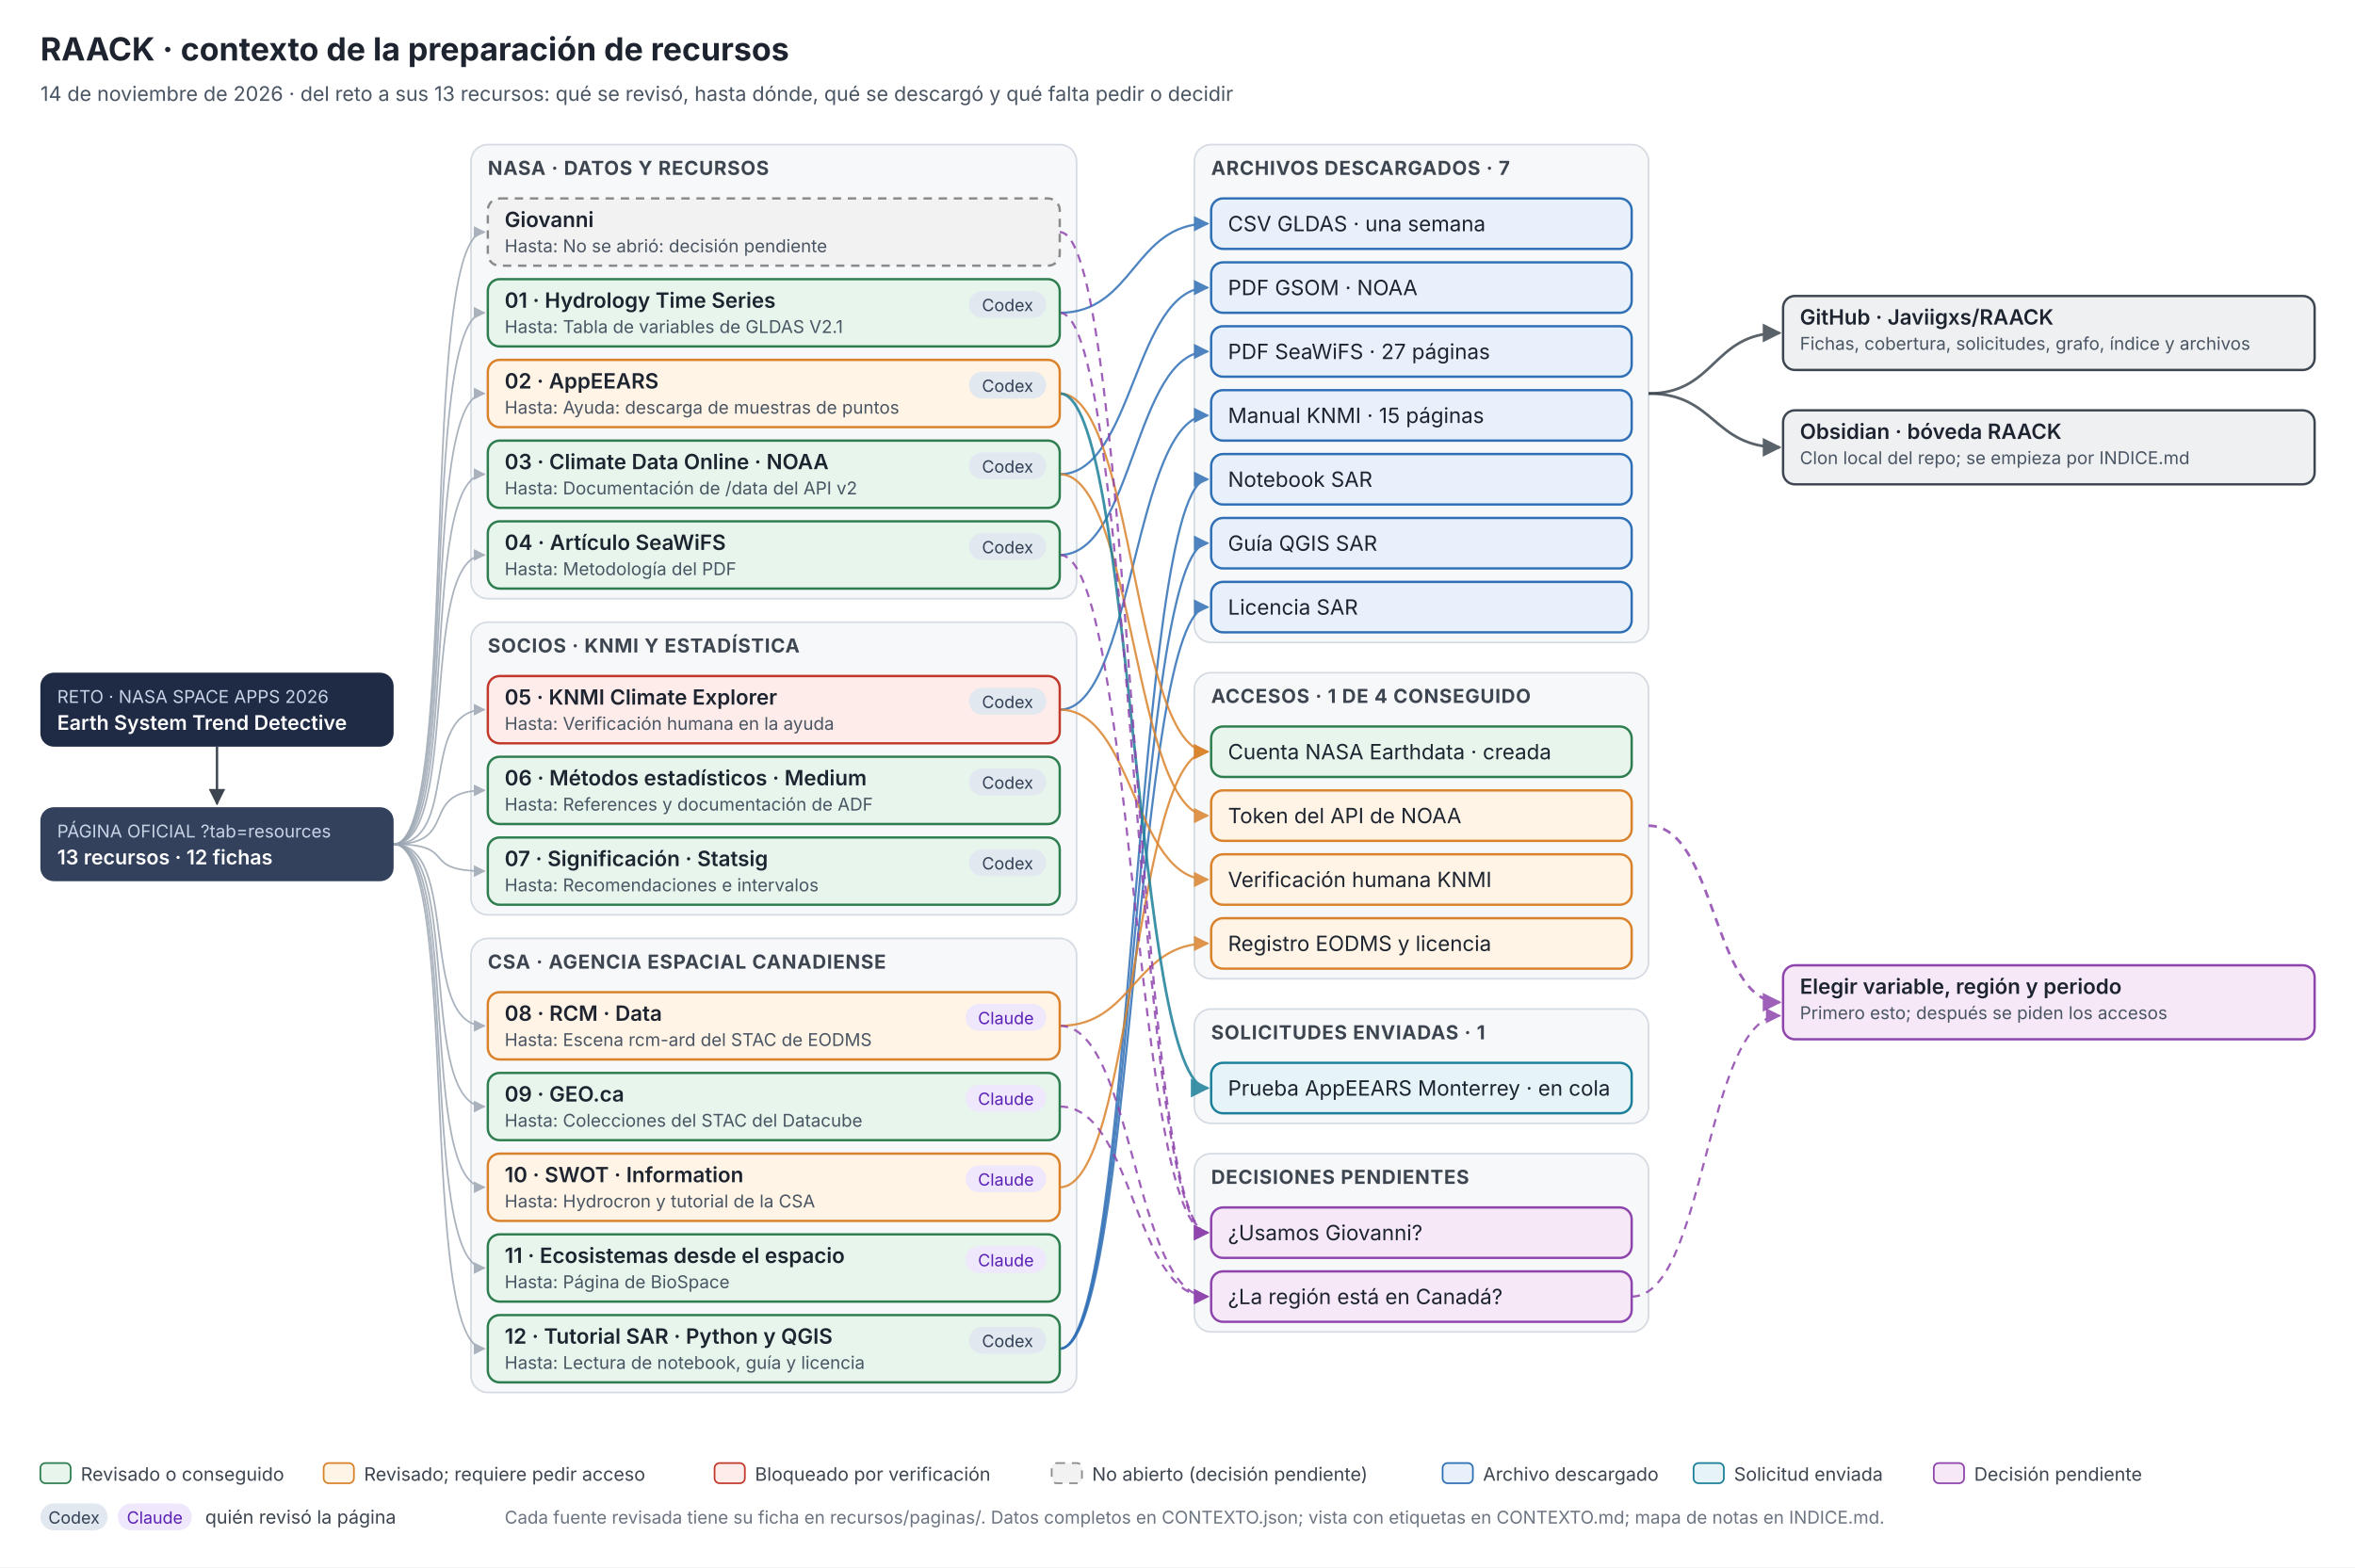
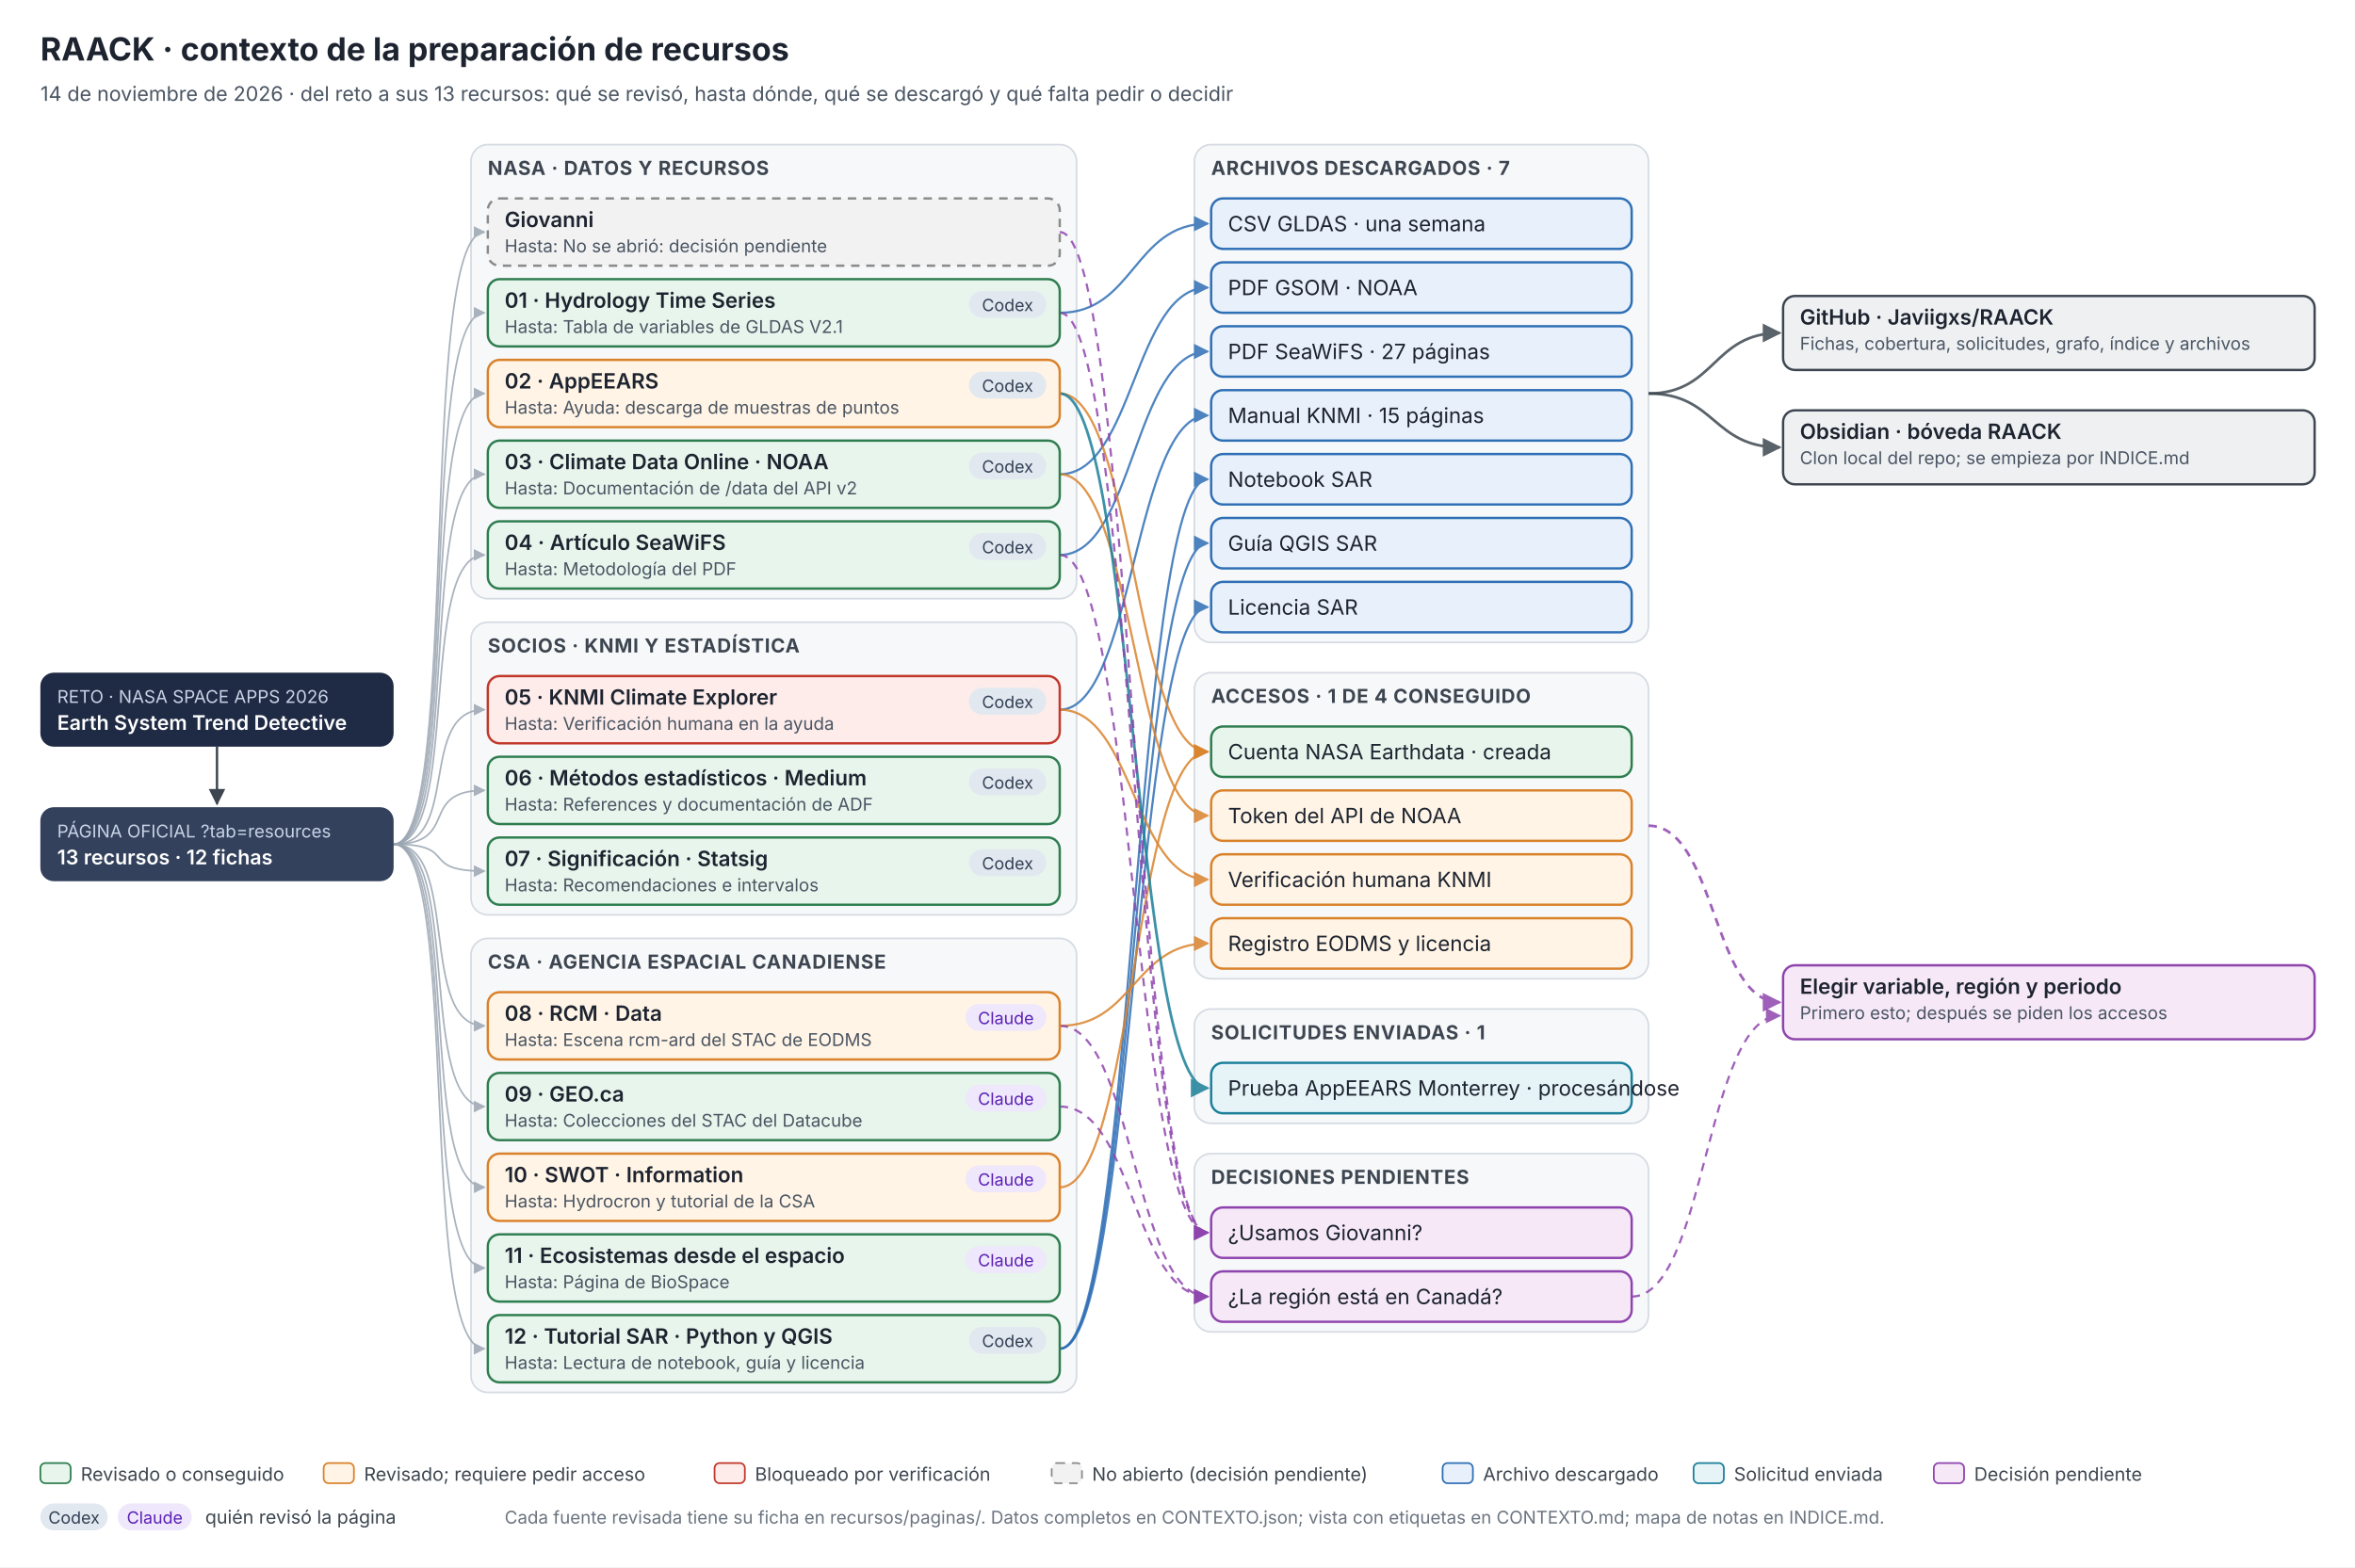
<svg xmlns="http://www.w3.org/2000/svg" width="1400" height="932" viewBox="0 0 1400 932" font-family="Inter, 'Segoe UI', Helvetica, Arial, sans-serif">
  <defs>
    <marker id="f-1b7f99" viewBox="0 0 10 10" refX="9" refY="5" markerWidth="7" markerHeight="7" orient="auto-start-reverse">
      <path d="M0,0 L10,5 L0,10 z" fill="#1b7f99" />
    </marker>
    <marker id="f-2f6fb5" viewBox="0 0 10 10" refX="9" refY="5" markerWidth="7" markerHeight="7" orient="auto-start-reverse">
      <path d="M0,0 L10,5 L0,10 z" fill="#2f6fb5" />
    </marker>
    <marker id="f-3d4650" viewBox="0 0 10 10" refX="9" refY="5" markerWidth="7" markerHeight="7" orient="auto-start-reverse">
      <path d="M0,0 L10,5 L0,10 z" fill="#3d4650" />
    </marker>
    <marker id="f-8e44ad" viewBox="0 0 10 10" refX="9" refY="5" markerWidth="7" markerHeight="7" orient="auto-start-reverse">
      <path d="M0,0 L10,5 L0,10 z" fill="#8e44ad" />
    </marker>
    <marker id="f-9aa5b1" viewBox="0 0 10 10" refX="9" refY="5" markerWidth="7" markerHeight="7" orient="auto-start-reverse">
      <path d="M0,0 L10,5 L0,10 z" fill="#9aa5b1" />
    </marker>
    <marker id="f-d9822b" viewBox="0 0 10 10" refX="9" refY="5" markerWidth="7" markerHeight="7" orient="auto-start-reverse">
      <path d="M0,0 L10,5 L0,10 z" fill="#d9822b" />
    </marker>
  </defs>
  <rect width="1400" height="932" fill="#ffffff" />
  <text x="24" y="36" font-size="19" font-weight="700" fill="#1d2430">RAACK · contexto de la preparación de recursos</text>
  <text x="24" y="60" font-size="12" fill="#4a5563">14 de noviembre de 2026 · del reto a sus 13 recursos: qué se revisó, hasta dónde, qué se descargó y qué falta pedir o decidir</text>
  <rect x="280" y="86" width="360" height="270" rx="10" fill="#f7f8fa" stroke="#d5dbe2" />
  <text x="290" y="104" font-size="11.5" font-weight="700" fill="#3d4650" letter-spacing="0.4">NASA · DATOS Y RECURSOS</text>
  <rect x="280" y="370" width="360" height="174" rx="10" fill="#f7f8fa" stroke="#d5dbe2" />
  <text x="290" y="388" font-size="11.5" font-weight="700" fill="#3d4650" letter-spacing="0.4">SOCIOS · KNMI Y ESTADÍSTICA</text>
  <rect x="280" y="558" width="360" height="270" rx="10" fill="#f7f8fa" stroke="#d5dbe2" />
  <text x="290" y="576" font-size="11.5" font-weight="700" fill="#3d4650" letter-spacing="0.4">CSA · AGENCIA ESPACIAL CANADIENSE</text>
  <rect x="710" y="86" width="270" height="296" rx="10" fill="#f7f8fa" stroke="#d5dbe2" />
  <text x="720" y="104" font-size="11.5" font-weight="700" fill="#3d4650" letter-spacing="0.4">ARCHIVOS DESCARGADOS · 7</text>
  <rect x="710" y="400" width="270" height="182" rx="10" fill="#f7f8fa" stroke="#d5dbe2" />
  <text x="720" y="418" font-size="11.5" font-weight="700" fill="#3d4650" letter-spacing="0.4">ACCESOS · 1 DE 4 CONSEGUIDO</text>
  <rect x="710" y="600" width="270" height="68" rx="10" fill="#f7f8fa" stroke="#d5dbe2" />
  <text x="720" y="618" font-size="11.5" font-weight="700" fill="#3d4650" letter-spacing="0.4">SOLICITUDES ENVIADAS · 1</text>
  <rect x="710" y="686" width="270" height="106" rx="10" fill="#f7f8fa" stroke="#d5dbe2" />
  <text x="720" y="704" font-size="11.5" font-weight="700" fill="#3d4650" letter-spacing="0.4">DECISIONES PENDIENTES</text>
  <path d="M129.0,444.0 L129.0,478.0" stroke="#3d4650" stroke-width="1.4" marker-end="url(#f-3d4650)" />
  <path d="M234.0,502.0 C274.0,502.0 248.0,138.0 288.0,138.0" fill="none" stroke="#9aa5b1" stroke-width="1.0" opacity="0.85" marker-end="url(#f-9aa5b1)" />
  <path d="M234.0,502.0 C274.0,502.0 248.0,186.0 288.0,186.0" fill="none" stroke="#9aa5b1" stroke-width="1.0" opacity="0.85" marker-end="url(#f-9aa5b1)" />
  <path d="M234.0,502.0 C274.0,502.0 248.0,234.0 288.0,234.0" fill="none" stroke="#9aa5b1" stroke-width="1.0" opacity="0.85" marker-end="url(#f-9aa5b1)" />
  <path d="M234.0,502.0 C274.0,502.0 248.0,282.0 288.0,282.0" fill="none" stroke="#9aa5b1" stroke-width="1.0" opacity="0.85" marker-end="url(#f-9aa5b1)" />
  <path d="M234.0,502.0 C274.0,502.0 248.0,330.0 288.0,330.0" fill="none" stroke="#9aa5b1" stroke-width="1.0" opacity="0.85" marker-end="url(#f-9aa5b1)" />
  <path d="M234.0,502.0 C274.0,502.0 248.0,422.0 288.0,422.0" fill="none" stroke="#9aa5b1" stroke-width="1.0" opacity="0.85" marker-end="url(#f-9aa5b1)" />
  <path d="M234.0,502.0 C274.0,502.0 248.0,470.0 288.0,470.0" fill="none" stroke="#9aa5b1" stroke-width="1.0" opacity="0.85" marker-end="url(#f-9aa5b1)" />
  <path d="M234.0,502.0 C274.0,502.0 248.0,518.0 288.0,518.0" fill="none" stroke="#9aa5b1" stroke-width="1.0" opacity="0.85" marker-end="url(#f-9aa5b1)" />
  <path d="M234.0,502.0 C274.0,502.0 248.0,610.0 288.0,610.0" fill="none" stroke="#9aa5b1" stroke-width="1.0" opacity="0.85" marker-end="url(#f-9aa5b1)" />
  <path d="M234.0,502.0 C274.0,502.0 248.0,658.0 288.0,658.0" fill="none" stroke="#9aa5b1" stroke-width="1.0" opacity="0.85" marker-end="url(#f-9aa5b1)" />
  <path d="M234.0,502.0 C274.0,502.0 248.0,706.0 288.0,706.0" fill="none" stroke="#9aa5b1" stroke-width="1.0" opacity="0.85" marker-end="url(#f-9aa5b1)" />
  <path d="M234.0,502.0 C274.0,502.0 248.0,754.0 288.0,754.0" fill="none" stroke="#9aa5b1" stroke-width="1.0" opacity="0.85" marker-end="url(#f-9aa5b1)" />
  <path d="M234.0,502.0 C274.0,502.0 248.0,802.0 288.0,802.0" fill="none" stroke="#9aa5b1" stroke-width="1.0" opacity="0.85" marker-end="url(#f-9aa5b1)" />
  <path d="M630.0,186.0 C674.0,186.0 674.0,133.0 718.0,133.0" fill="none" stroke="#2f6fb5" stroke-width="1.3" opacity="0.85" marker-end="url(#f-2f6fb5)" />
  <path d="M630.0,282.0 C674.0,282.0 674.0,171.0 718.0,171.0" fill="none" stroke="#2f6fb5" stroke-width="1.3" opacity="0.85" marker-end="url(#f-2f6fb5)" />
  <path d="M630.0,330.0 C674.0,330.0 674.0,209.0 718.0,209.0" fill="none" stroke="#2f6fb5" stroke-width="1.3" opacity="0.85" marker-end="url(#f-2f6fb5)" />
  <path d="M630.0,422.0 C674.0,422.0 674.0,247.0 718.0,247.0" fill="none" stroke="#2f6fb5" stroke-width="1.3" opacity="0.85" marker-end="url(#f-2f6fb5)" />
  <path d="M630.0,802.0 C674.0,802.0 674.0,285.0 718.0,285.0" fill="none" stroke="#2f6fb5" stroke-width="1.3" opacity="0.85" marker-end="url(#f-2f6fb5)" />
  <path d="M630.0,802.0 C674.0,802.0 674.0,323.0 718.0,323.0" fill="none" stroke="#2f6fb5" stroke-width="1.3" opacity="0.85" marker-end="url(#f-2f6fb5)" />
  <path d="M630.0,802.0 C674.0,802.0 674.0,361.0 718.0,361.0" fill="none" stroke="#2f6fb5" stroke-width="1.3" opacity="0.85" marker-end="url(#f-2f6fb5)" />
  <path d="M630.0,234.0 C674.0,234.0 674.0,447.0 718.0,447.0" fill="none" stroke="#d9822b" stroke-width="1.3" opacity="0.85" marker-end="url(#f-d9822b)" />
  <path d="M630.0,706.0 C674.0,706.0 674.0,447.0 718.0,447.0" fill="none" stroke="#d9822b" stroke-width="1.3" opacity="0.85" marker-end="url(#f-d9822b)" />
  <path d="M630.0,282.0 C674.0,282.0 674.0,485.0 718.0,485.0" fill="none" stroke="#d9822b" stroke-width="1.3" opacity="0.85" marker-end="url(#f-d9822b)" />
  <path d="M630.0,422.0 C674.0,422.0 674.0,523.0 718.0,523.0" fill="none" stroke="#d9822b" stroke-width="1.3" opacity="0.85" marker-end="url(#f-d9822b)" />
  <path d="M630.0,610.0 C674.0,610.0 674.0,561.0 718.0,561.0" fill="none" stroke="#d9822b" stroke-width="1.3" opacity="0.85" marker-end="url(#f-d9822b)" />
  <path d="M630.0,234.0 C674.0,234.0 674.0,647.0 718.0,647.0" fill="none" stroke="#1b7f99" stroke-width="1.6" opacity="0.85" marker-end="url(#f-1b7f99)" />
  <path d="M630.0,138.0 C674.0,138.0 674.0,733.0 718.0,733.0" fill="none" stroke="#8e44ad" stroke-width="1.3" opacity="0.85" stroke-dasharray="5 4" marker-end="url(#f-8e44ad)" />
  <path d="M630.0,186.0 C674.0,186.0 674.0,733.0 718.0,733.0" fill="none" stroke="#8e44ad" stroke-width="1.3" opacity="0.85" stroke-dasharray="5 4" marker-end="url(#f-8e44ad)" />
  <path d="M630.0,330.0 C674.0,330.0 674.0,733.0 718.0,733.0" fill="none" stroke="#8e44ad" stroke-width="1.3" opacity="0.85" stroke-dasharray="5 4" marker-end="url(#f-8e44ad)" />
  <path d="M630.0,610.0 C674.0,610.0 674.0,771.0 718.0,771.0" fill="none" stroke="#8e44ad" stroke-width="1.3" opacity="0.85" stroke-dasharray="5 4" marker-end="url(#f-8e44ad)" />
  <path d="M630.0,658.0 C674.0,658.0 674.0,771.0 718.0,771.0" fill="none" stroke="#8e44ad" stroke-width="1.3" opacity="0.85" stroke-dasharray="5 4" marker-end="url(#f-8e44ad)" />
  <path d="M980.0,234.0 C1020.0,234.0 1018.0,198.0 1058.0,198.0" fill="none" stroke="#3d4650" stroke-width="1.6" opacity="0.85" marker-end="url(#f-3d4650)" />
  <path d="M980.0,234.0 C1020.0,234.0 1018.0,266.0 1058.0,266.0" fill="none" stroke="#3d4650" stroke-width="1.6" opacity="0.85" marker-end="url(#f-3d4650)" />
  <path d="M980.0,491.0 C1020.0,491.0 1018.0,596.0 1058.0,596.0" fill="none" stroke="#8e44ad" stroke-width="1.6" opacity="0.85" stroke-dasharray="5 4" marker-end="url(#f-8e44ad)" />
  <path d="M970.0,771.0 C1014.0,771.0 1014.0,604.0 1058.0,604.0" fill="none" stroke="#8e44ad" stroke-width="1.3" opacity="0.85" stroke-dasharray="5 4" marker-end="url(#f-8e44ad)" />
  <rect x="290" y="118" width="340" height="40" rx="7" fill="#f2f2f2" stroke="#8a8a8a" stroke-width="1.4" stroke-dasharray="5 4" />
  <text x="300" y="135" font-size="12.5" font-weight="600" fill="#1d2430">Giovanni</text>
  <text x="300" y="150" font-size="10.5" fill="#4a5563">Hasta: No se abrió: decisión pendiente</text>
  <rect x="290" y="166" width="340" height="40" rx="7" fill="#e7f5ec" stroke="#2e7d4f" stroke-width="1.4" />
  <text x="300" y="183" font-size="12.5" font-weight="600" fill="#1d2430">01 · Hydrology Time Series</text>
  <text x="300" y="198" font-size="10.5" fill="#4a5563">Hasta: Tabla de variables de GLDAS V2.1</text>
  <rect x="576" y="173" width="46" height="16" rx="8" fill="#e2e8f0" />
  <text x="599.0" y="185" font-size="10" text-anchor="middle" fill="#334155">Codex</text>
  <rect x="290" y="214" width="340" height="40" rx="7" fill="#fff4e5" stroke="#d9822b" stroke-width="1.4" />
  <text x="300" y="231" font-size="12.5" font-weight="600" fill="#1d2430">02 · AppEEARS</text>
  <text x="300" y="246" font-size="10.5" fill="#4a5563">Hasta: Ayuda: descarga de muestras de puntos</text>
  <rect x="576" y="221" width="46" height="16" rx="8" fill="#e2e8f0" />
  <text x="599.0" y="233" font-size="10" text-anchor="middle" fill="#334155">Codex</text>
  <rect x="290" y="262" width="340" height="40" rx="7" fill="#e7f5ec" stroke="#2e7d4f" stroke-width="1.4" />
  <text x="300" y="279" font-size="12.5" font-weight="600" fill="#1d2430">03 · Climate Data Online · NOAA</text>
  <text x="300" y="294" font-size="10.5" fill="#4a5563">Hasta: Documentación de /data del API v2</text>
  <rect x="576" y="269" width="46" height="16" rx="8" fill="#e2e8f0" />
  <text x="599.0" y="281" font-size="10" text-anchor="middle" fill="#334155">Codex</text>
  <rect x="290" y="310" width="340" height="40" rx="7" fill="#e7f5ec" stroke="#2e7d4f" stroke-width="1.4" />
  <text x="300" y="327" font-size="12.5" font-weight="600" fill="#1d2430">04 · Artículo SeaWiFS</text>
  <text x="300" y="342" font-size="10.5" fill="#4a5563">Hasta: Metodología del PDF</text>
  <rect x="576" y="317" width="46" height="16" rx="8" fill="#e2e8f0" />
  <text x="599.0" y="329" font-size="10" text-anchor="middle" fill="#334155">Codex</text>
  <rect x="290" y="402" width="340" height="40" rx="7" fill="#fdecea" stroke="#c0392b" stroke-width="1.4" />
  <text x="300" y="419" font-size="12.5" font-weight="600" fill="#1d2430">05 · KNMI Climate Explorer</text>
  <text x="300" y="434" font-size="10.5" fill="#4a5563">Hasta: Verificación humana en la ayuda</text>
  <rect x="576" y="409" width="46" height="16" rx="8" fill="#e2e8f0" />
  <text x="599.0" y="421" font-size="10" text-anchor="middle" fill="#334155">Codex</text>
  <rect x="290" y="450" width="340" height="40" rx="7" fill="#e7f5ec" stroke="#2e7d4f" stroke-width="1.4" />
  <text x="300" y="467" font-size="12.5" font-weight="600" fill="#1d2430">06 · Métodos estadísticos · Medium</text>
  <text x="300" y="482" font-size="10.5" fill="#4a5563">Hasta: References y documentación de ADF</text>
  <rect x="576" y="457" width="46" height="16" rx="8" fill="#e2e8f0" />
  <text x="599.0" y="469" font-size="10" text-anchor="middle" fill="#334155">Codex</text>
  <rect x="290" y="498" width="340" height="40" rx="7" fill="#e7f5ec" stroke="#2e7d4f" stroke-width="1.4" />
  <text x="300" y="515" font-size="12.5" font-weight="600" fill="#1d2430">07 · Significación · Statsig</text>
  <text x="300" y="530" font-size="10.5" fill="#4a5563">Hasta: Recomendaciones e intervalos</text>
  <rect x="576" y="505" width="46" height="16" rx="8" fill="#e2e8f0" />
  <text x="599.0" y="517" font-size="10" text-anchor="middle" fill="#334155">Codex</text>
  <rect x="290" y="590" width="340" height="40" rx="7" fill="#fff4e5" stroke="#d9822b" stroke-width="1.4" />
  <text x="300" y="607" font-size="12.5" font-weight="600" fill="#1d2430">08 · RCM · Data</text>
  <text x="300" y="622" font-size="10.5" fill="#4a5563">Hasta: Escena rcm-ard del STAC de EODMS</text>
  <rect x="574" y="597" width="48" height="16" rx="8" fill="#efe7fb" />
  <text x="598.0" y="609" font-size="10" text-anchor="middle" fill="#5b21b6">Claude</text>
  <rect x="290" y="638" width="340" height="40" rx="7" fill="#e7f5ec" stroke="#2e7d4f" stroke-width="1.4" />
  <text x="300" y="655" font-size="12.5" font-weight="600" fill="#1d2430">09 · GEO.ca</text>
  <text x="300" y="670" font-size="10.5" fill="#4a5563">Hasta: Colecciones del STAC del Datacube</text>
  <rect x="574" y="645" width="48" height="16" rx="8" fill="#efe7fb" />
  <text x="598.0" y="657" font-size="10" text-anchor="middle" fill="#5b21b6">Claude</text>
  <rect x="290" y="686" width="340" height="40" rx="7" fill="#fff4e5" stroke="#d9822b" stroke-width="1.4" />
  <text x="300" y="703" font-size="12.5" font-weight="600" fill="#1d2430">10 · SWOT · Information</text>
  <text x="300" y="718" font-size="10.5" fill="#4a5563">Hasta: Hydrocron y tutorial de la CSA</text>
  <rect x="574" y="693" width="48" height="16" rx="8" fill="#efe7fb" />
  <text x="598.0" y="705" font-size="10" text-anchor="middle" fill="#5b21b6">Claude</text>
  <rect x="290" y="734" width="340" height="40" rx="7" fill="#e7f5ec" stroke="#2e7d4f" stroke-width="1.4" />
  <text x="300" y="751" font-size="12.5" font-weight="600" fill="#1d2430">11 · Ecosistemas desde el espacio</text>
  <text x="300" y="766" font-size="10.5" fill="#4a5563">Hasta: Página de BioSpace</text>
  <rect x="574" y="741" width="48" height="16" rx="8" fill="#efe7fb" />
  <text x="598.0" y="753" font-size="10" text-anchor="middle" fill="#5b21b6">Claude</text>
  <rect x="290" y="782" width="340" height="40" rx="7" fill="#e7f5ec" stroke="#2e7d4f" stroke-width="1.4" />
  <text x="300" y="799" font-size="12.5" font-weight="600" fill="#1d2430">12 · Tutorial SAR · Python y QGIS</text>
  <text x="300" y="814" font-size="10.5" fill="#4a5563">Hasta: Lectura de notebook, guía y licencia</text>
  <rect x="576" y="789" width="46" height="16" rx="8" fill="#e2e8f0" />
  <text x="599.0" y="801" font-size="10" text-anchor="middle" fill="#334155">Codex</text>
  <rect x="24" y="400.0" width="210" height="44" rx="8" fill="#1f2a44" />
  <text x="34" y="418.0" font-size="10.5" fill="#c9d3e6">RETO · NASA SPACE APPS 2026</text>
  <text x="34" y="434.0" font-size="12" font-weight="600" fill="#ffffff">Earth System Trend Detective</text>
  <rect x="24" y="480.0" width="210" height="44" rx="8" fill="#33415c" />
  <text x="34" y="498.0" font-size="10.5" fill="#c9d3e6">PÁGINA OFICIAL ?tab=resources</text>
  <text x="34" y="514.0" font-size="12" font-weight="600" fill="#ffffff">13 recursos · 12 fichas</text>
  <rect x="720" y="118" width="250" height="30" rx="7" fill="#e8f1fb" stroke="#2f6fb5" stroke-width="1.4" />
  <text x="730" y="137.5" font-size="12.5" fill="#1d2430">CSV GLDAS · una semana</text>
  <rect x="720" y="156" width="250" height="30" rx="7" fill="#e8f1fb" stroke="#2f6fb5" stroke-width="1.4" />
  <text x="730" y="175.5" font-size="12.5" fill="#1d2430">PDF GSOM · NOAA</text>
  <rect x="720" y="194" width="250" height="30" rx="7" fill="#e8f1fb" stroke="#2f6fb5" stroke-width="1.4" />
  <text x="730" y="213.5" font-size="12.5" fill="#1d2430">PDF SeaWiFS · 27 páginas</text>
  <rect x="720" y="232" width="250" height="30" rx="7" fill="#e8f1fb" stroke="#2f6fb5" stroke-width="1.4" />
  <text x="730" y="251.5" font-size="12.5" fill="#1d2430">Manual KNMI · 15 páginas</text>
  <rect x="720" y="270" width="250" height="30" rx="7" fill="#e8f1fb" stroke="#2f6fb5" stroke-width="1.4" />
  <text x="730" y="289.5" font-size="12.5" fill="#1d2430">Notebook SAR</text>
  <rect x="720" y="308" width="250" height="30" rx="7" fill="#e8f1fb" stroke="#2f6fb5" stroke-width="1.4" />
  <text x="730" y="327.5" font-size="12.5" fill="#1d2430">Guía QGIS SAR</text>
  <rect x="720" y="346" width="250" height="30" rx="7" fill="#e8f1fb" stroke="#2f6fb5" stroke-width="1.4" />
  <text x="730" y="365.5" font-size="12.5" fill="#1d2430">Licencia SAR</text>
  <rect x="720" y="432" width="250" height="30" rx="7" fill="#e7f5ec" stroke="#2e7d4f" stroke-width="1.4" />
  <text x="730" y="451.5" font-size="12.5" fill="#1d2430">Cuenta NASA Earthdata · creada</text>
  <rect x="720" y="470" width="250" height="30" rx="7" fill="#fff4e5" stroke="#d9822b" stroke-width="1.4" />
  <text x="730" y="489.5" font-size="12.5" fill="#1d2430">Token del API de NOAA</text>
  <rect x="720" y="508" width="250" height="30" rx="7" fill="#fff4e5" stroke="#d9822b" stroke-width="1.4" />
  <text x="730" y="527.5" font-size="12.5" fill="#1d2430">Verificación humana KNMI</text>
  <rect x="720" y="546" width="250" height="30" rx="7" fill="#fff4e5" stroke="#d9822b" stroke-width="1.4" />
  <text x="730" y="565.5" font-size="12.5" fill="#1d2430">Registro EODMS y licencia</text>
  <rect x="720" y="632" width="250" height="30" rx="7" fill="#e6f4f8" stroke="#1b7f99" stroke-width="1.4" />
-   <text x="730" y="651.5" font-size="12.5" fill="#1d2430">Prueba AppEEARS Monterrey · en cola</text>
+   <text x="730" y="651.5" font-size="12.5" fill="#1d2430">Prueba AppEEARS Monterrey · procesándose</text>
  <rect x="720" y="718" width="250" height="30" rx="7" fill="#f6e8f7" stroke="#8e44ad" stroke-width="1.4" />
  <text x="730" y="737.5" font-size="12.5" fill="#1d2430">¿Usamos Giovanni?</text>
  <rect x="720" y="756" width="250" height="30" rx="7" fill="#f6e8f7" stroke="#8e44ad" stroke-width="1.4" />
  <text x="730" y="775.5" font-size="12.5" fill="#1d2430">¿La región está en Canadá?</text>
  <rect x="1060" y="176.0" width="316" height="44" rx="7" fill="#eef0f2" stroke="#3d4650" stroke-width="1.4" />
  <text x="1070" y="193.0" font-size="12.5" font-weight="600" fill="#1d2430">GitHub · Javiigxs/RAACK</text>
  <text x="1070" y="208.0" font-size="10.5" fill="#4a5563">Fichas, cobertura, solicitudes, grafo, índice y archivos</text>
  <rect x="1060" y="244.0" width="316" height="44" rx="7" fill="#eef0f2" stroke="#3d4650" stroke-width="1.4" />
  <text x="1070" y="261.0" font-size="12.5" font-weight="600" fill="#1d2430">Obsidian · bóveda RAACK</text>
  <text x="1070" y="276.0" font-size="10.5" fill="#4a5563">Clon local del repo; se empieza por INDICE.md</text>
  <rect x="1060" y="574.0" width="316" height="44" rx="7" fill="#f6e8f7" stroke="#8e44ad" stroke-width="1.4" />
  <text x="1070" y="591.0" font-size="12.5" font-weight="600" fill="#1d2430">Elegir variable, región y periodo</text>
  <text x="1070" y="606.0" font-size="10.5" fill="#4a5563">Primero esto; después se piden los accesos</text>
  <rect x="24" y="870" width="18" height="12" rx="3" fill="#e7f5ec" stroke="#2e7d4f" />
  <text x="48" y="880.5" font-size="11" fill="#3d4650">Revisado o conseguido</text>
  <rect x="192.4" y="870" width="18" height="12" rx="3" fill="#fff4e5" stroke="#d9822b" />
  <text x="216.4" y="880.5" font-size="11" fill="#3d4650">Revisado; requiere pedir acceso</text>
  <rect x="424.8" y="870" width="18" height="12" rx="3" fill="#fdecea" stroke="#c0392b" />
  <text x="448.8" y="880.5" font-size="11" fill="#3d4650">Bloqueado por verificación</text>
  <rect x="625.2" y="870" width="18" height="12" rx="3" fill="#f2f2f2" stroke="#8a8a8a" stroke-dasharray="5 4" />
  <text x="649.2" y="880.5" font-size="11" fill="#3d4650">No abierto (decisión pendiente)</text>
  <rect x="857.6" y="870" width="18" height="12" rx="3" fill="#e8f1fb" stroke="#2f6fb5" />
  <text x="881.6" y="880.5" font-size="11" fill="#3d4650">Archivo descargado</text>
  <rect x="1006.8" y="870" width="18" height="12" rx="3" fill="#e6f4f8" stroke="#1b7f99" />
  <text x="1030.8" y="880.5" font-size="11" fill="#3d4650">Solicitud enviada</text>
  <rect x="1149.6" y="870" width="18" height="12" rx="3" fill="#f6e8f7" stroke="#8e44ad" />
  <text x="1173.6" y="880.5" font-size="11" fill="#3d4650">Decisión pendiente</text>
  <rect x="24" y="894" width="40" height="16" rx="8" fill="#e2e8f0" />
  <text x="44" y="906" font-size="10" text-anchor="middle" fill="#334155">Codex</text>
  <rect x="70" y="894" width="44" height="16" rx="8" fill="#efe7fb" />
  <text x="92" y="906" font-size="10" text-anchor="middle" fill="#5b21b6">Claude</text>
  <text x="122" y="906" font-size="11" fill="#3d4650">quién revisó la página</text>
  <text x="300" y="906" font-size="10.5" fill="#6b7480">Cada fuente revisada tiene su ficha en recursos/paginas/. Datos completos en CONTEXTO.json; vista con etiquetas en CONTEXTO.md; mapa de notas en INDICE.md.</text>
</svg>
